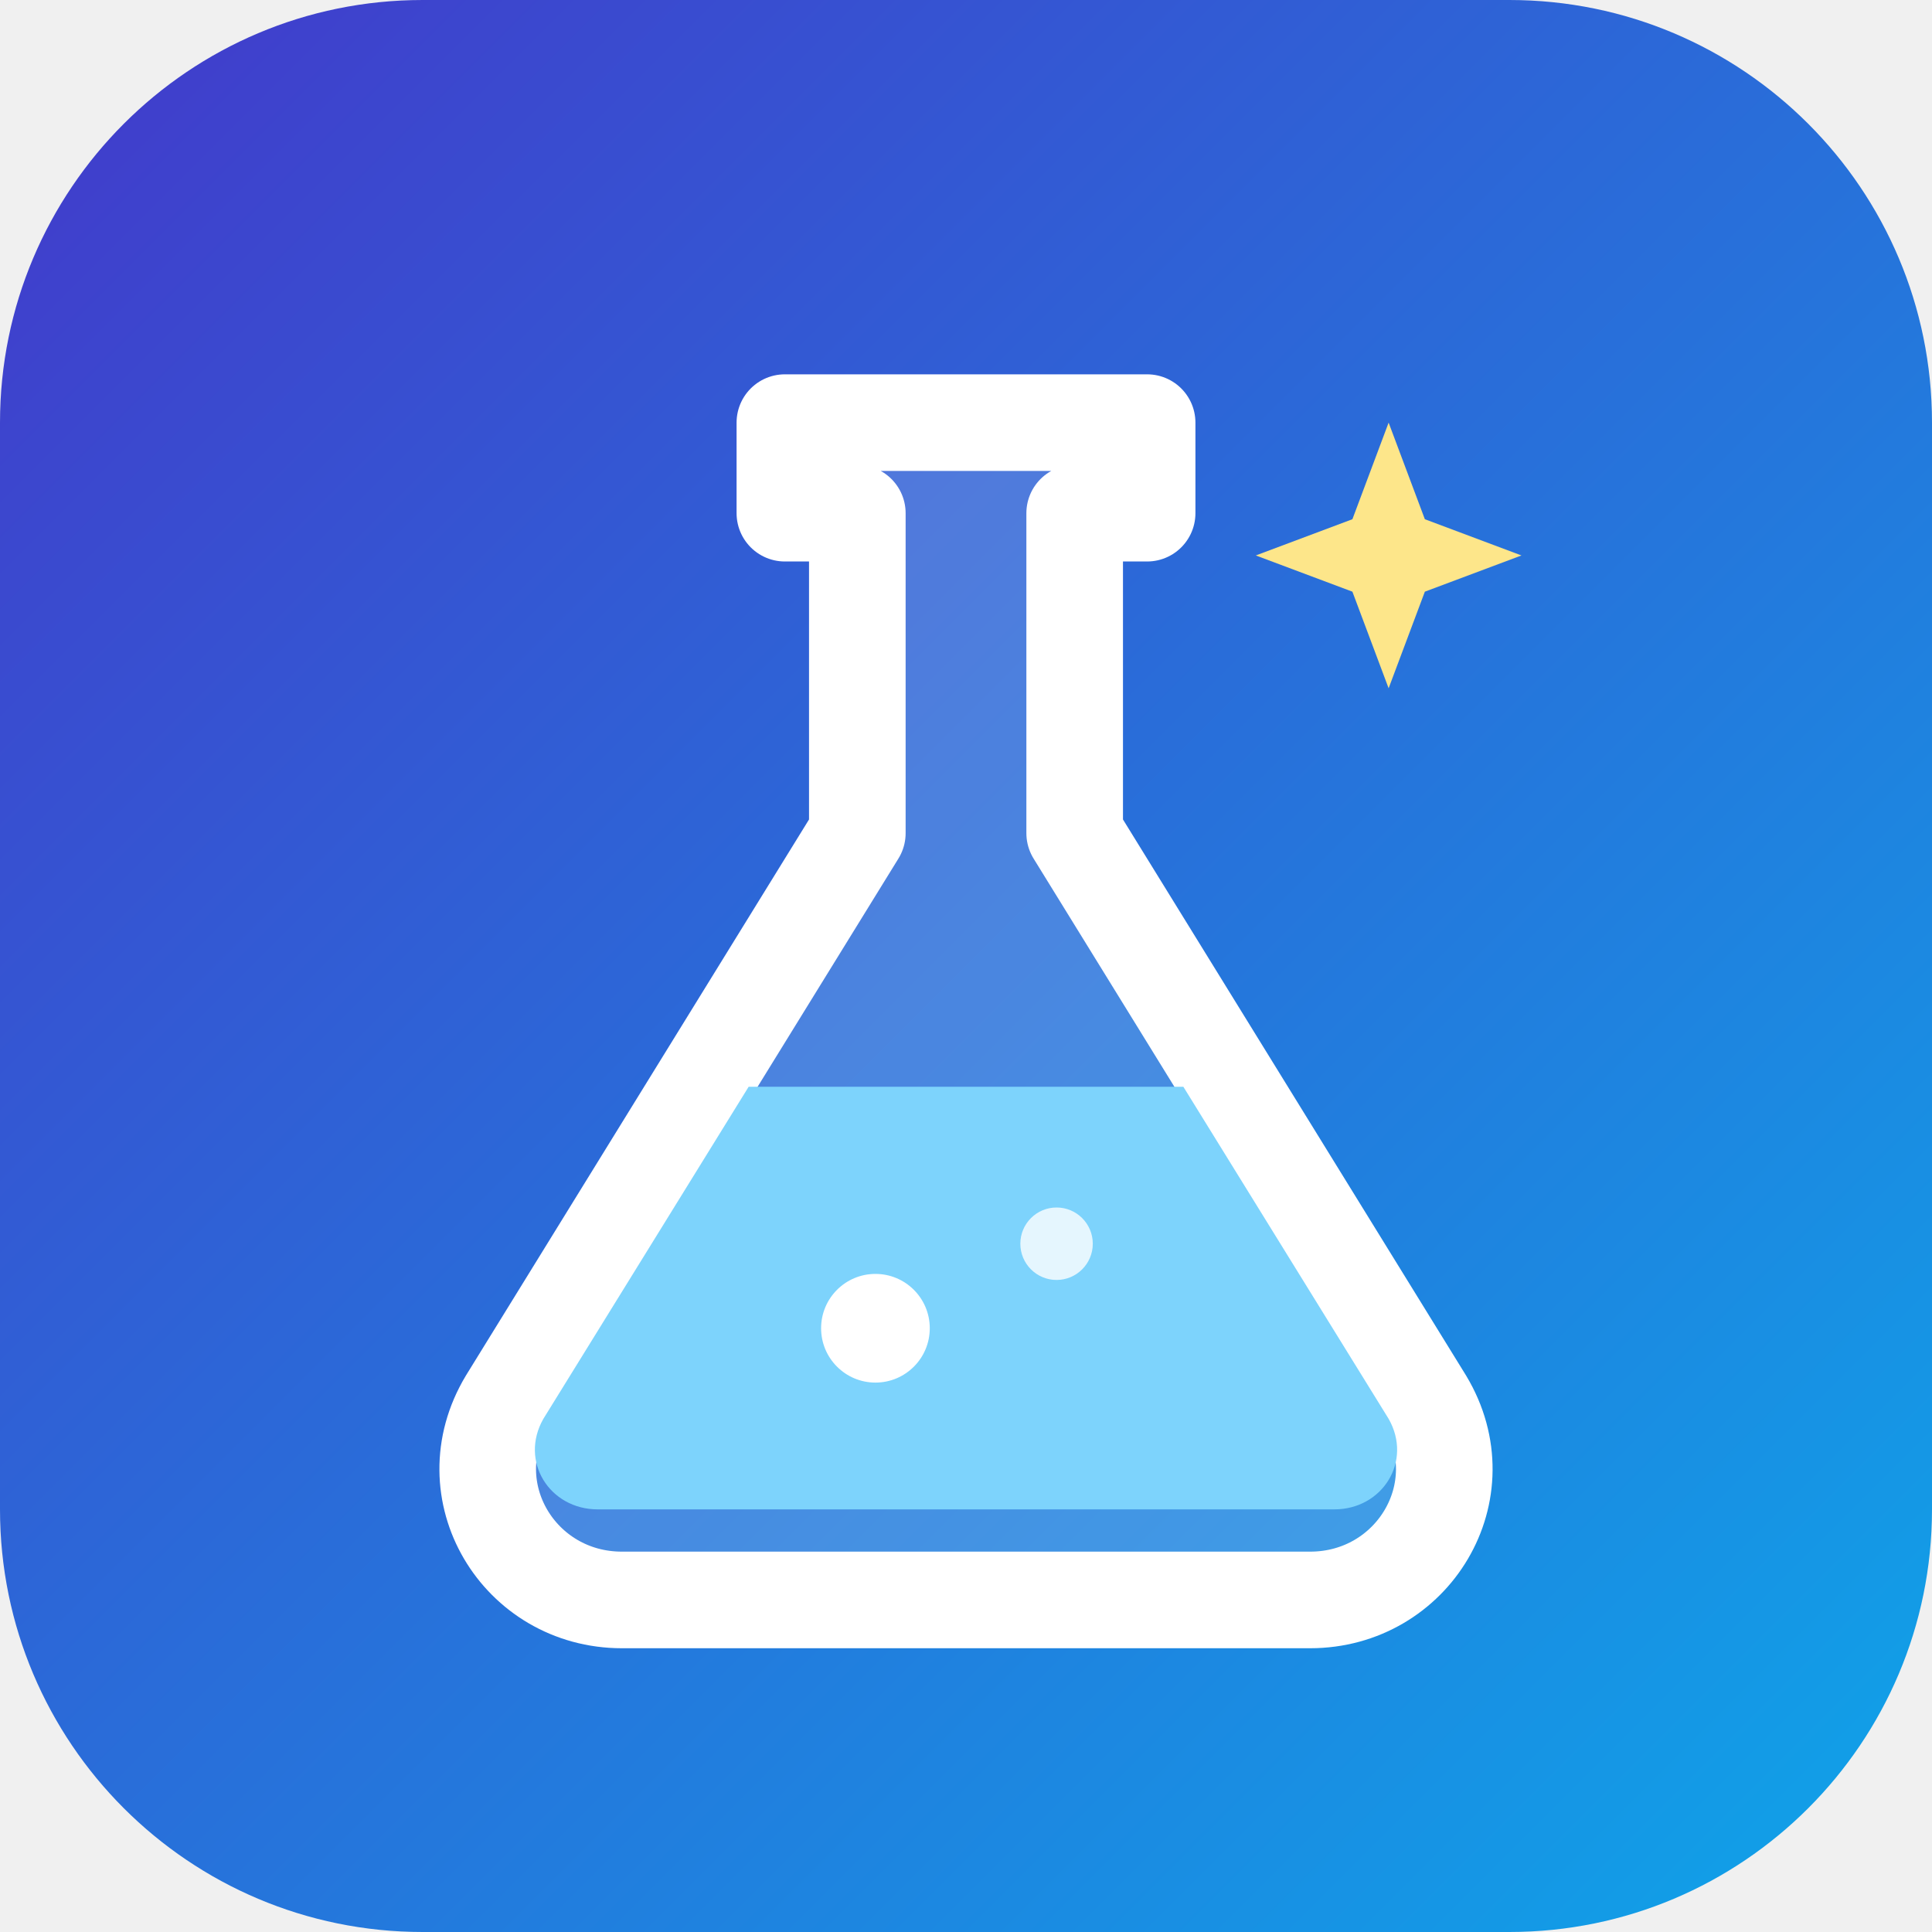
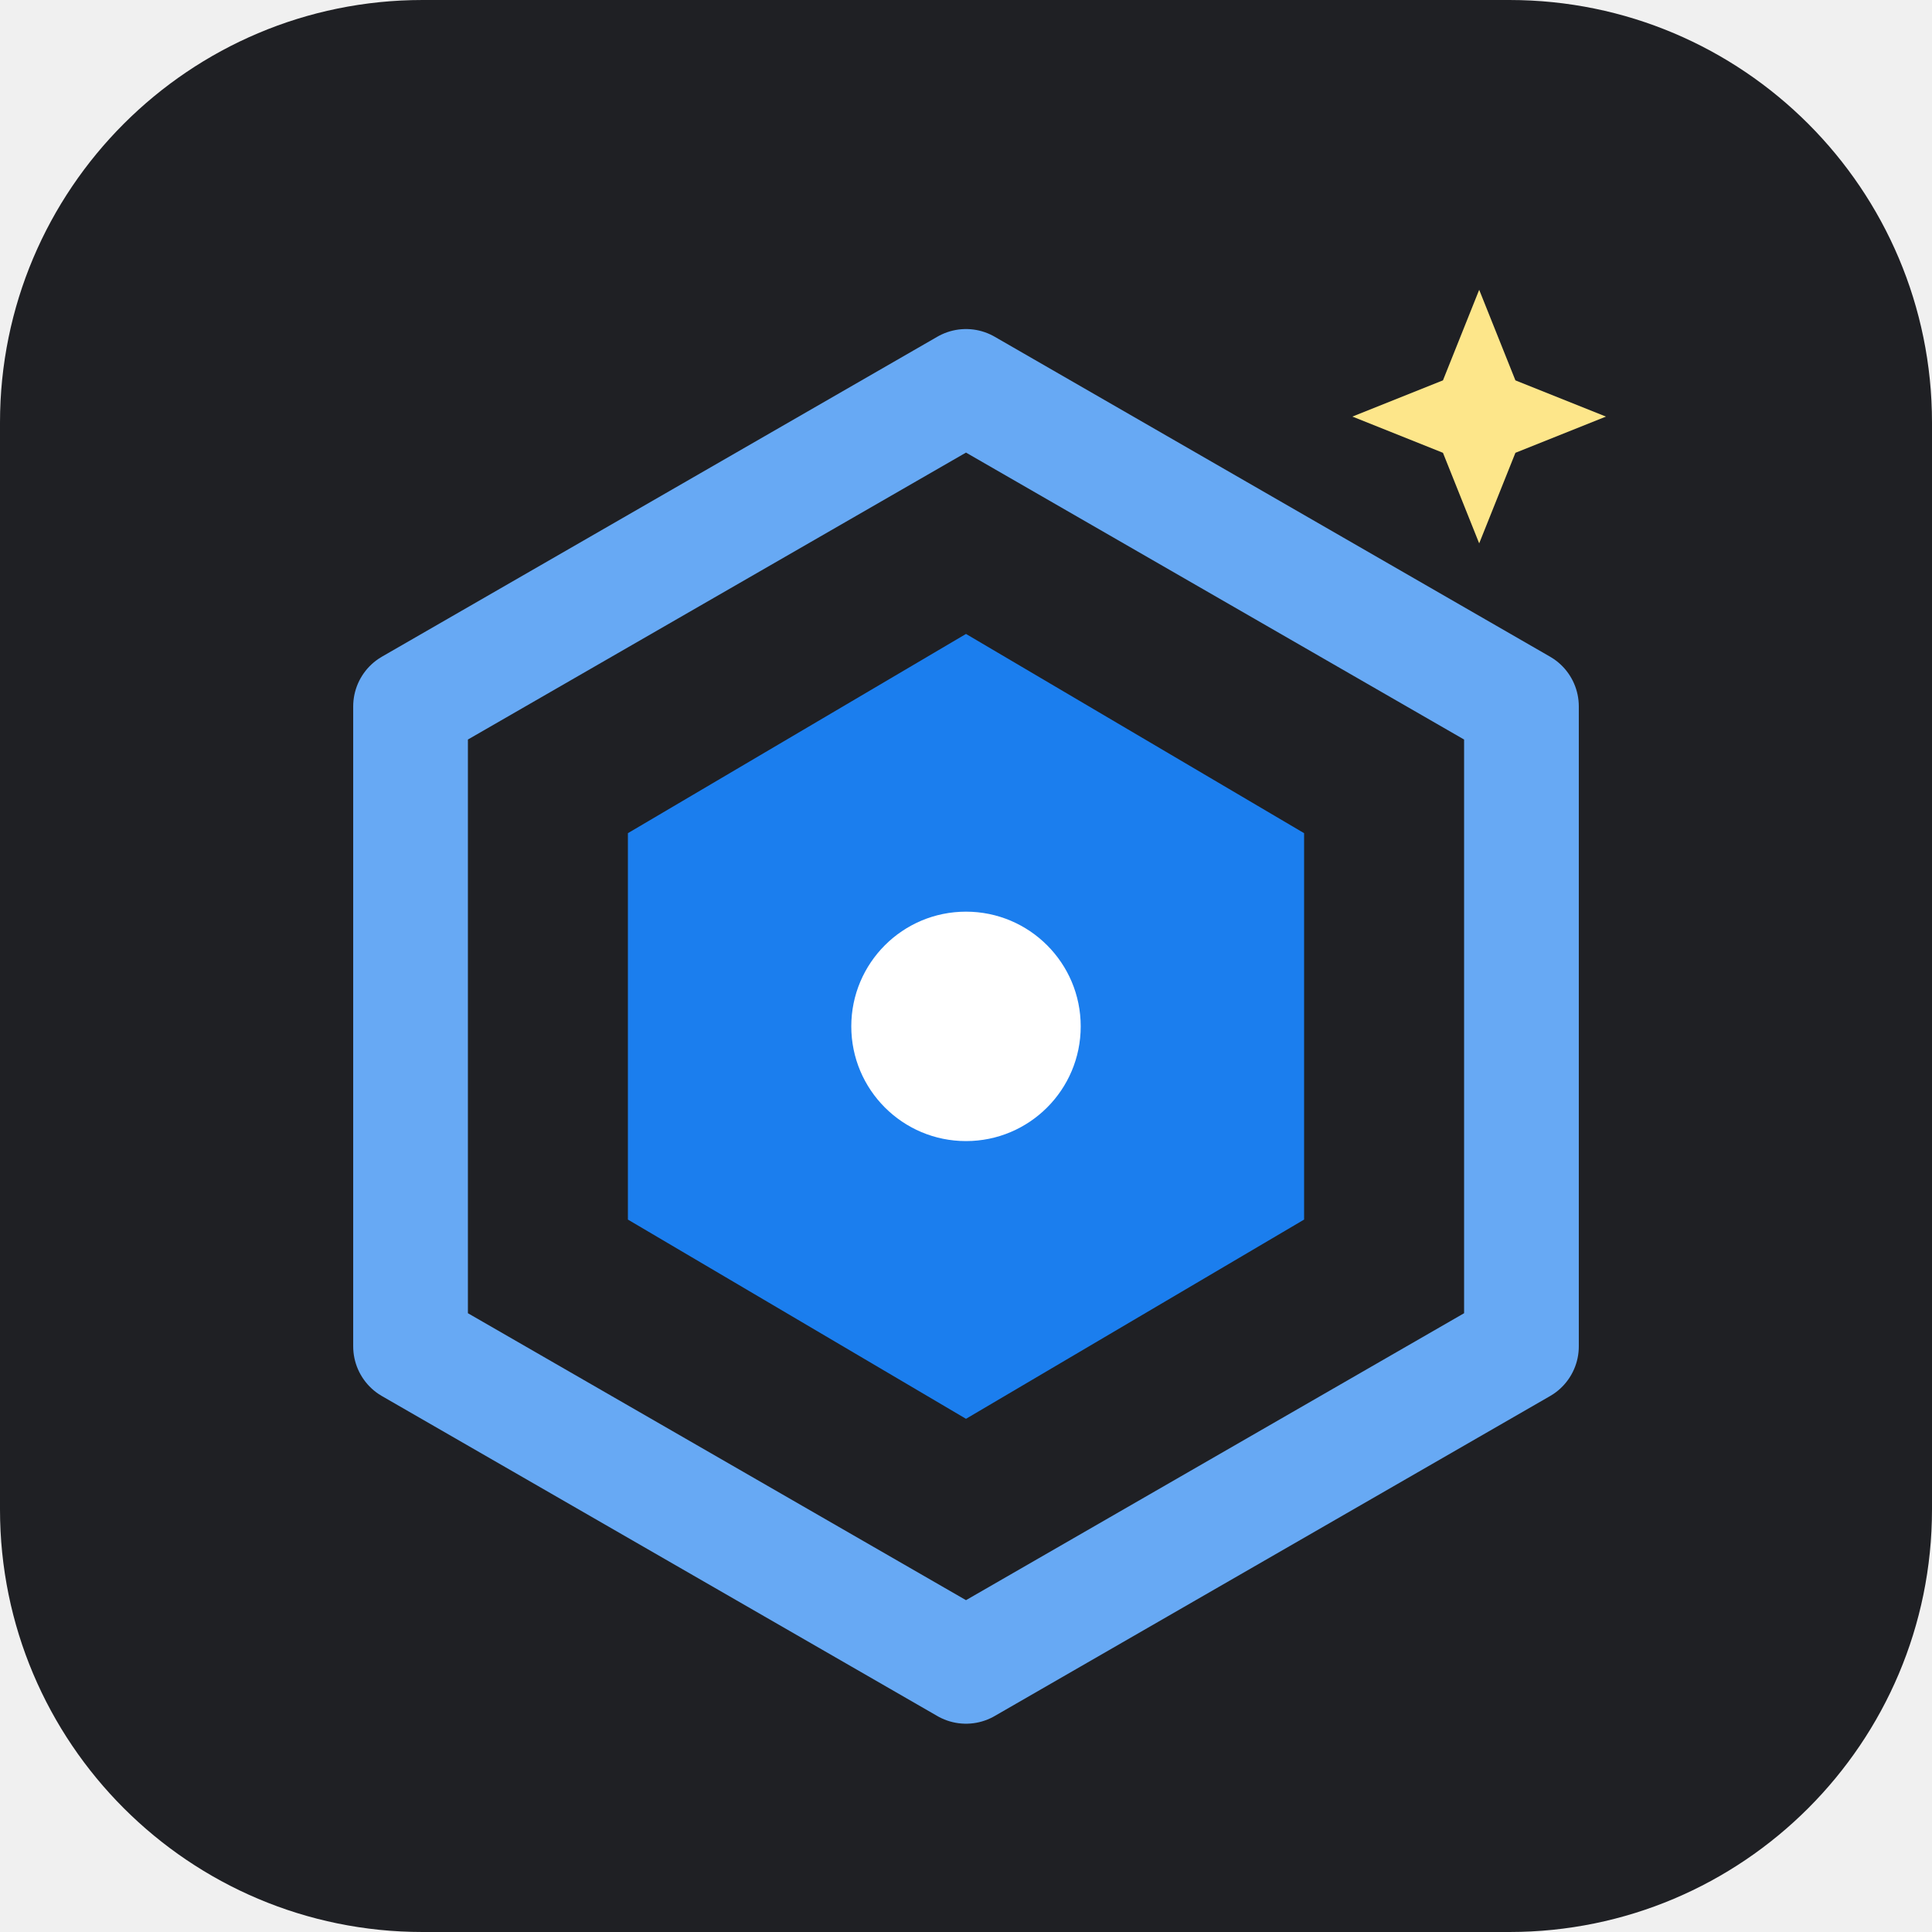
<svg xmlns="http://www.w3.org/2000/svg" viewBox="0 0 32 32">
-   <defs>
-     <linearGradient id="g" x1="0" y1="0" x2="1" y2="1">
-       <stop offset="0" stop-color="#4338ca" />
-       <stop offset="1" stop-color="#0ea5e9" />
-     </linearGradient>
-   </defs>
-   <rect width="32" height="32" rx="7" fill="url(#g)" />
-   <path d="M13 7h6v1.5h-1.2v5.3l5.8 9.4c.9 1.5-.2 3.3-1.9 3.3H10.3c-1.7 0-2.8-1.8-1.9-3.3l5.8-9.4V8.5H13z" fill="#fff" fill-opacity=".16" stroke="#fff" stroke-width="1.6" stroke-linejoin="round" />
-   <path d="M12.4 18h7.2l3.4 5.5c.4.7-.1 1.5-.9 1.5H9.9c-.8 0-1.3-.8-.9-1.5z" fill="#7dd3fc" />
-   <circle cx="14.5" cy="22" r=".9" fill="#fff" />
-   <circle cx="17.5" cy="20.6" r=".6" fill="#fff" fill-opacity=".8" />
-   <path d="M23 7l.6 1.6 1.6.6-1.6.6L23 11.4l-.6-1.6-1.6-.6 1.6-.6z" fill="#fde68a" />
+   <rect width="32" height="32" rx="7" fill="#1f2024" />
+   <polygon points="16.0,6.4 25.2,11.7 25.2,22.3 16.0,27.6 6.8,22.3 6.8,11.7" fill="none" stroke="#67a9f4" stroke-width="1.9" stroke-linejoin="round" />
+   <polygon points="16.0,10.5 21.6,13.8 21.6,20.2 16.0,23.5 10.4,20.2 10.4,13.8" fill="#1b7eee" />
+   <circle cx="16.0" cy="17.0" r="1.9" fill="#ffffff" />
+   <path d="M24.5 4.8l0.6 1.5 1.5 0.6-1.5 0.6-0.6 1.5-0.6-1.5-1.5-0.6 1.5-0.6z" fill="#fde68a" />
</svg>
